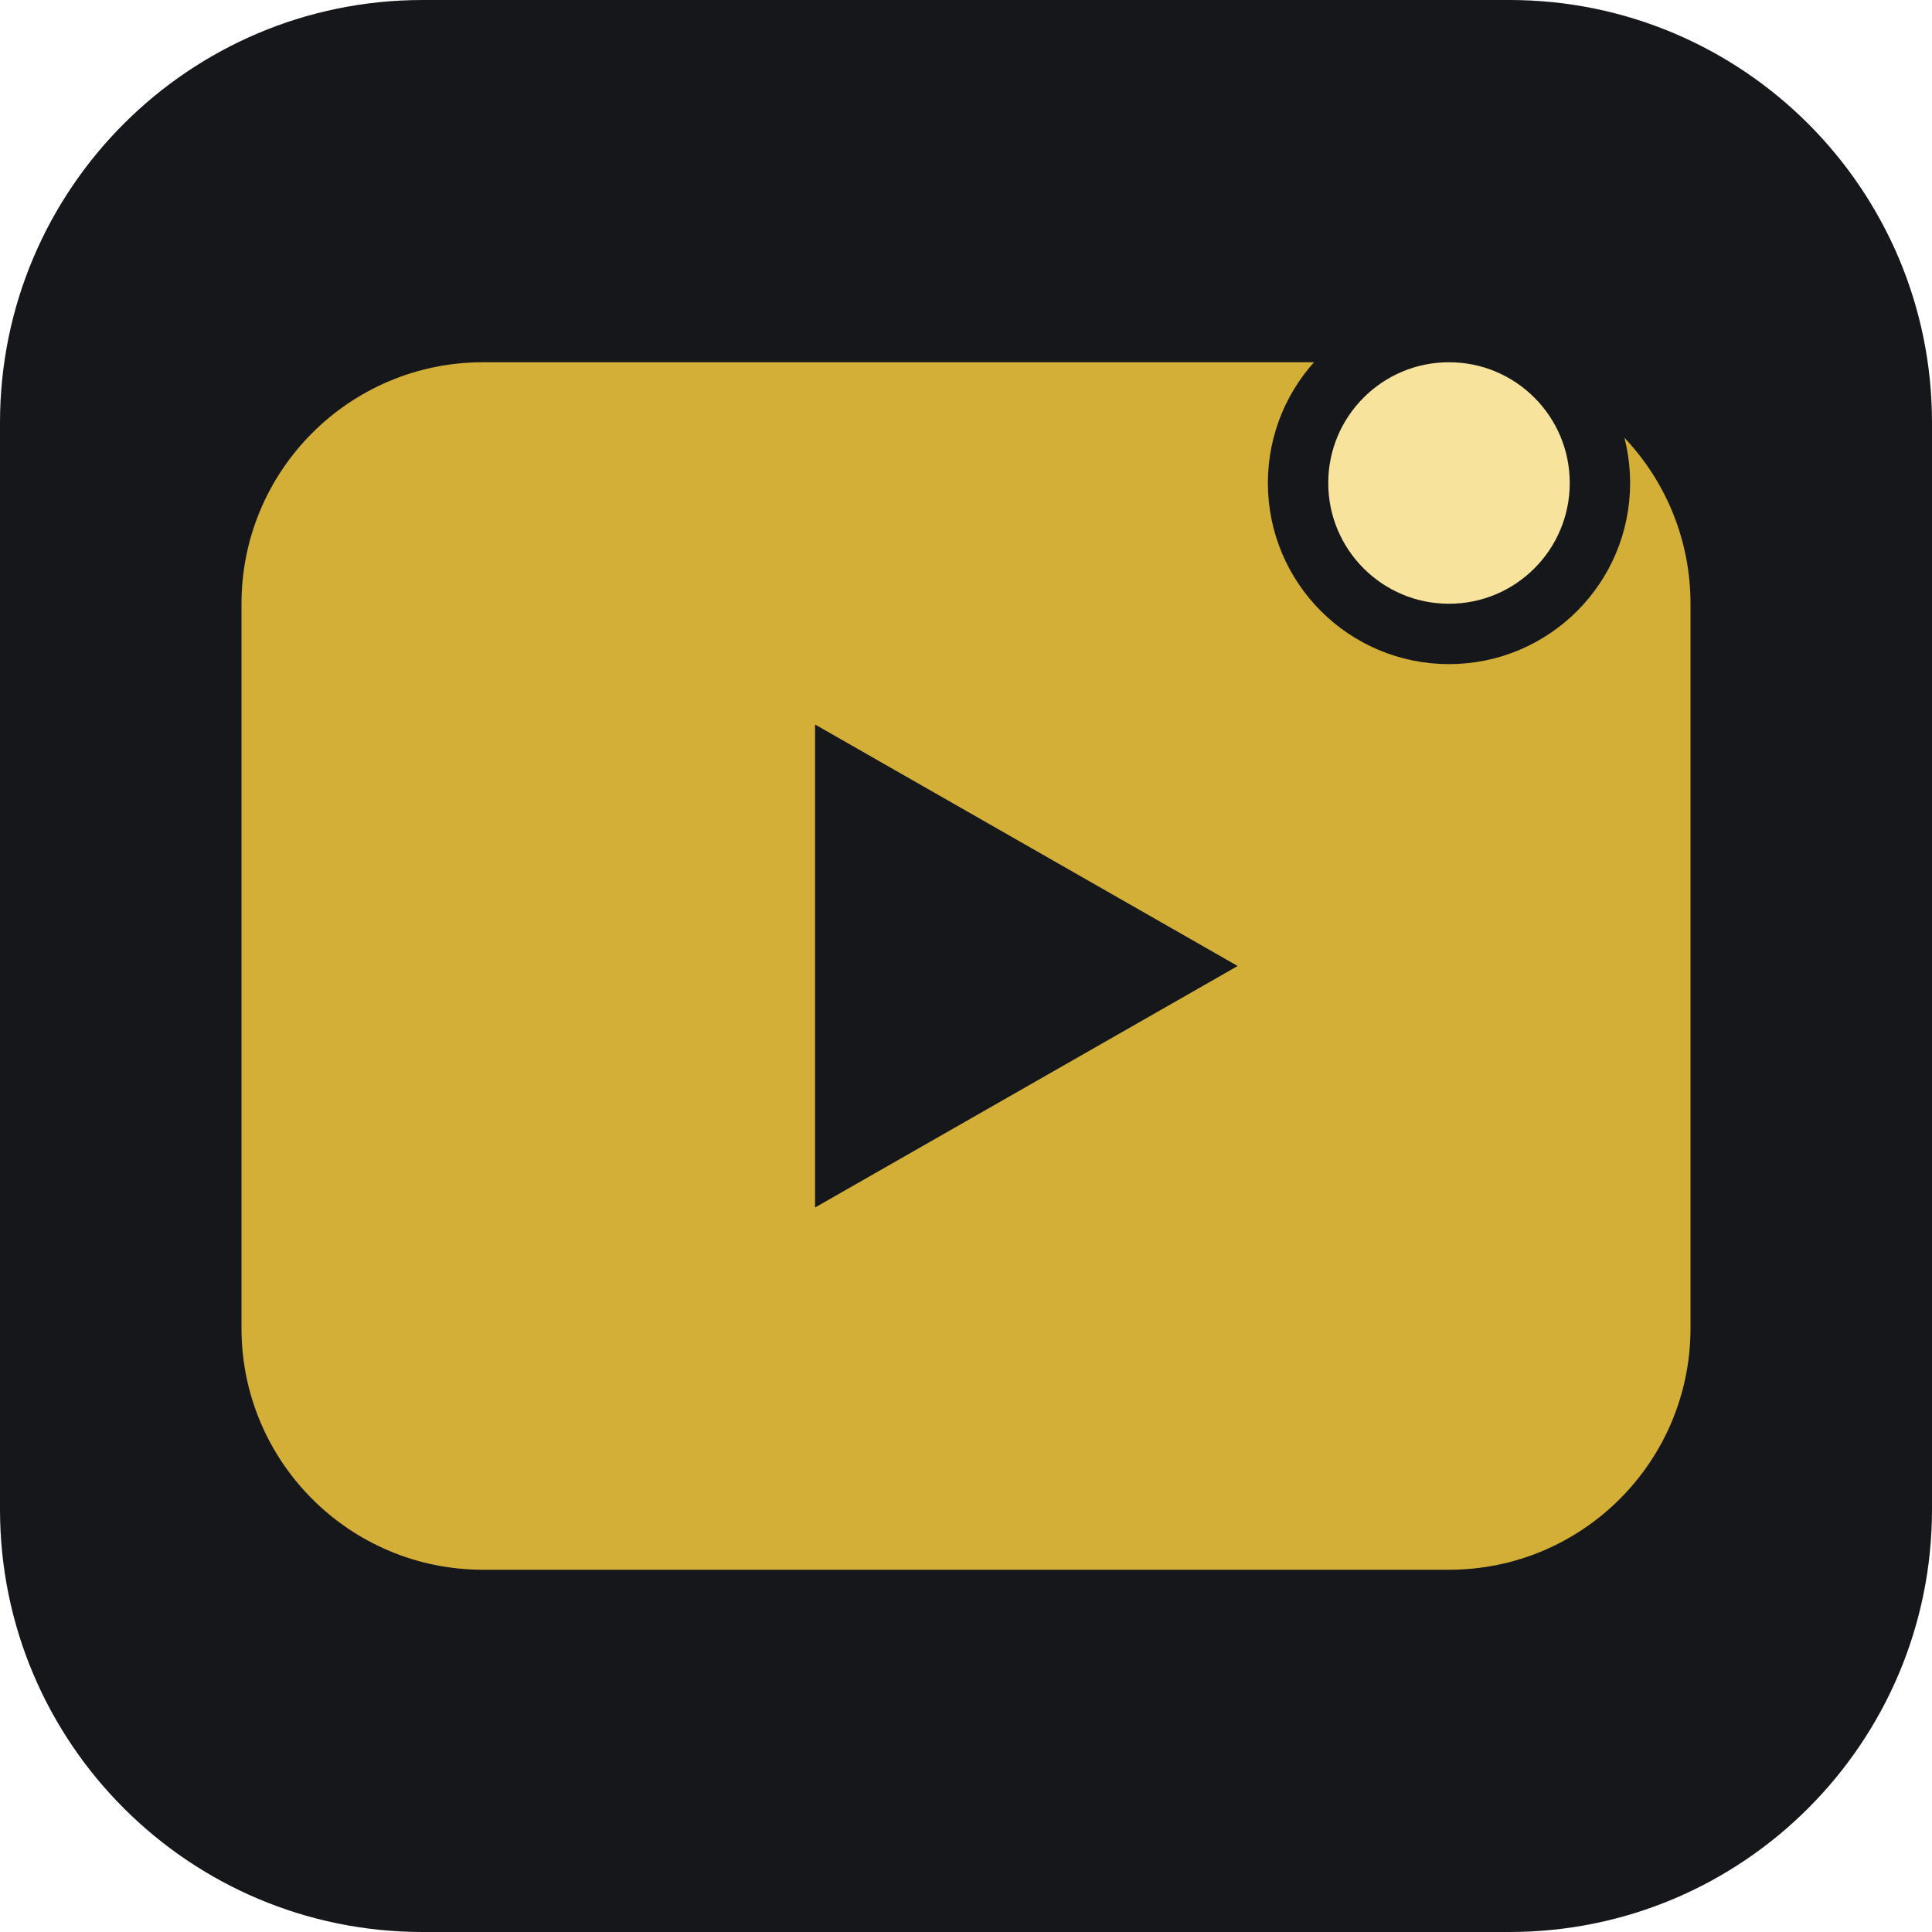
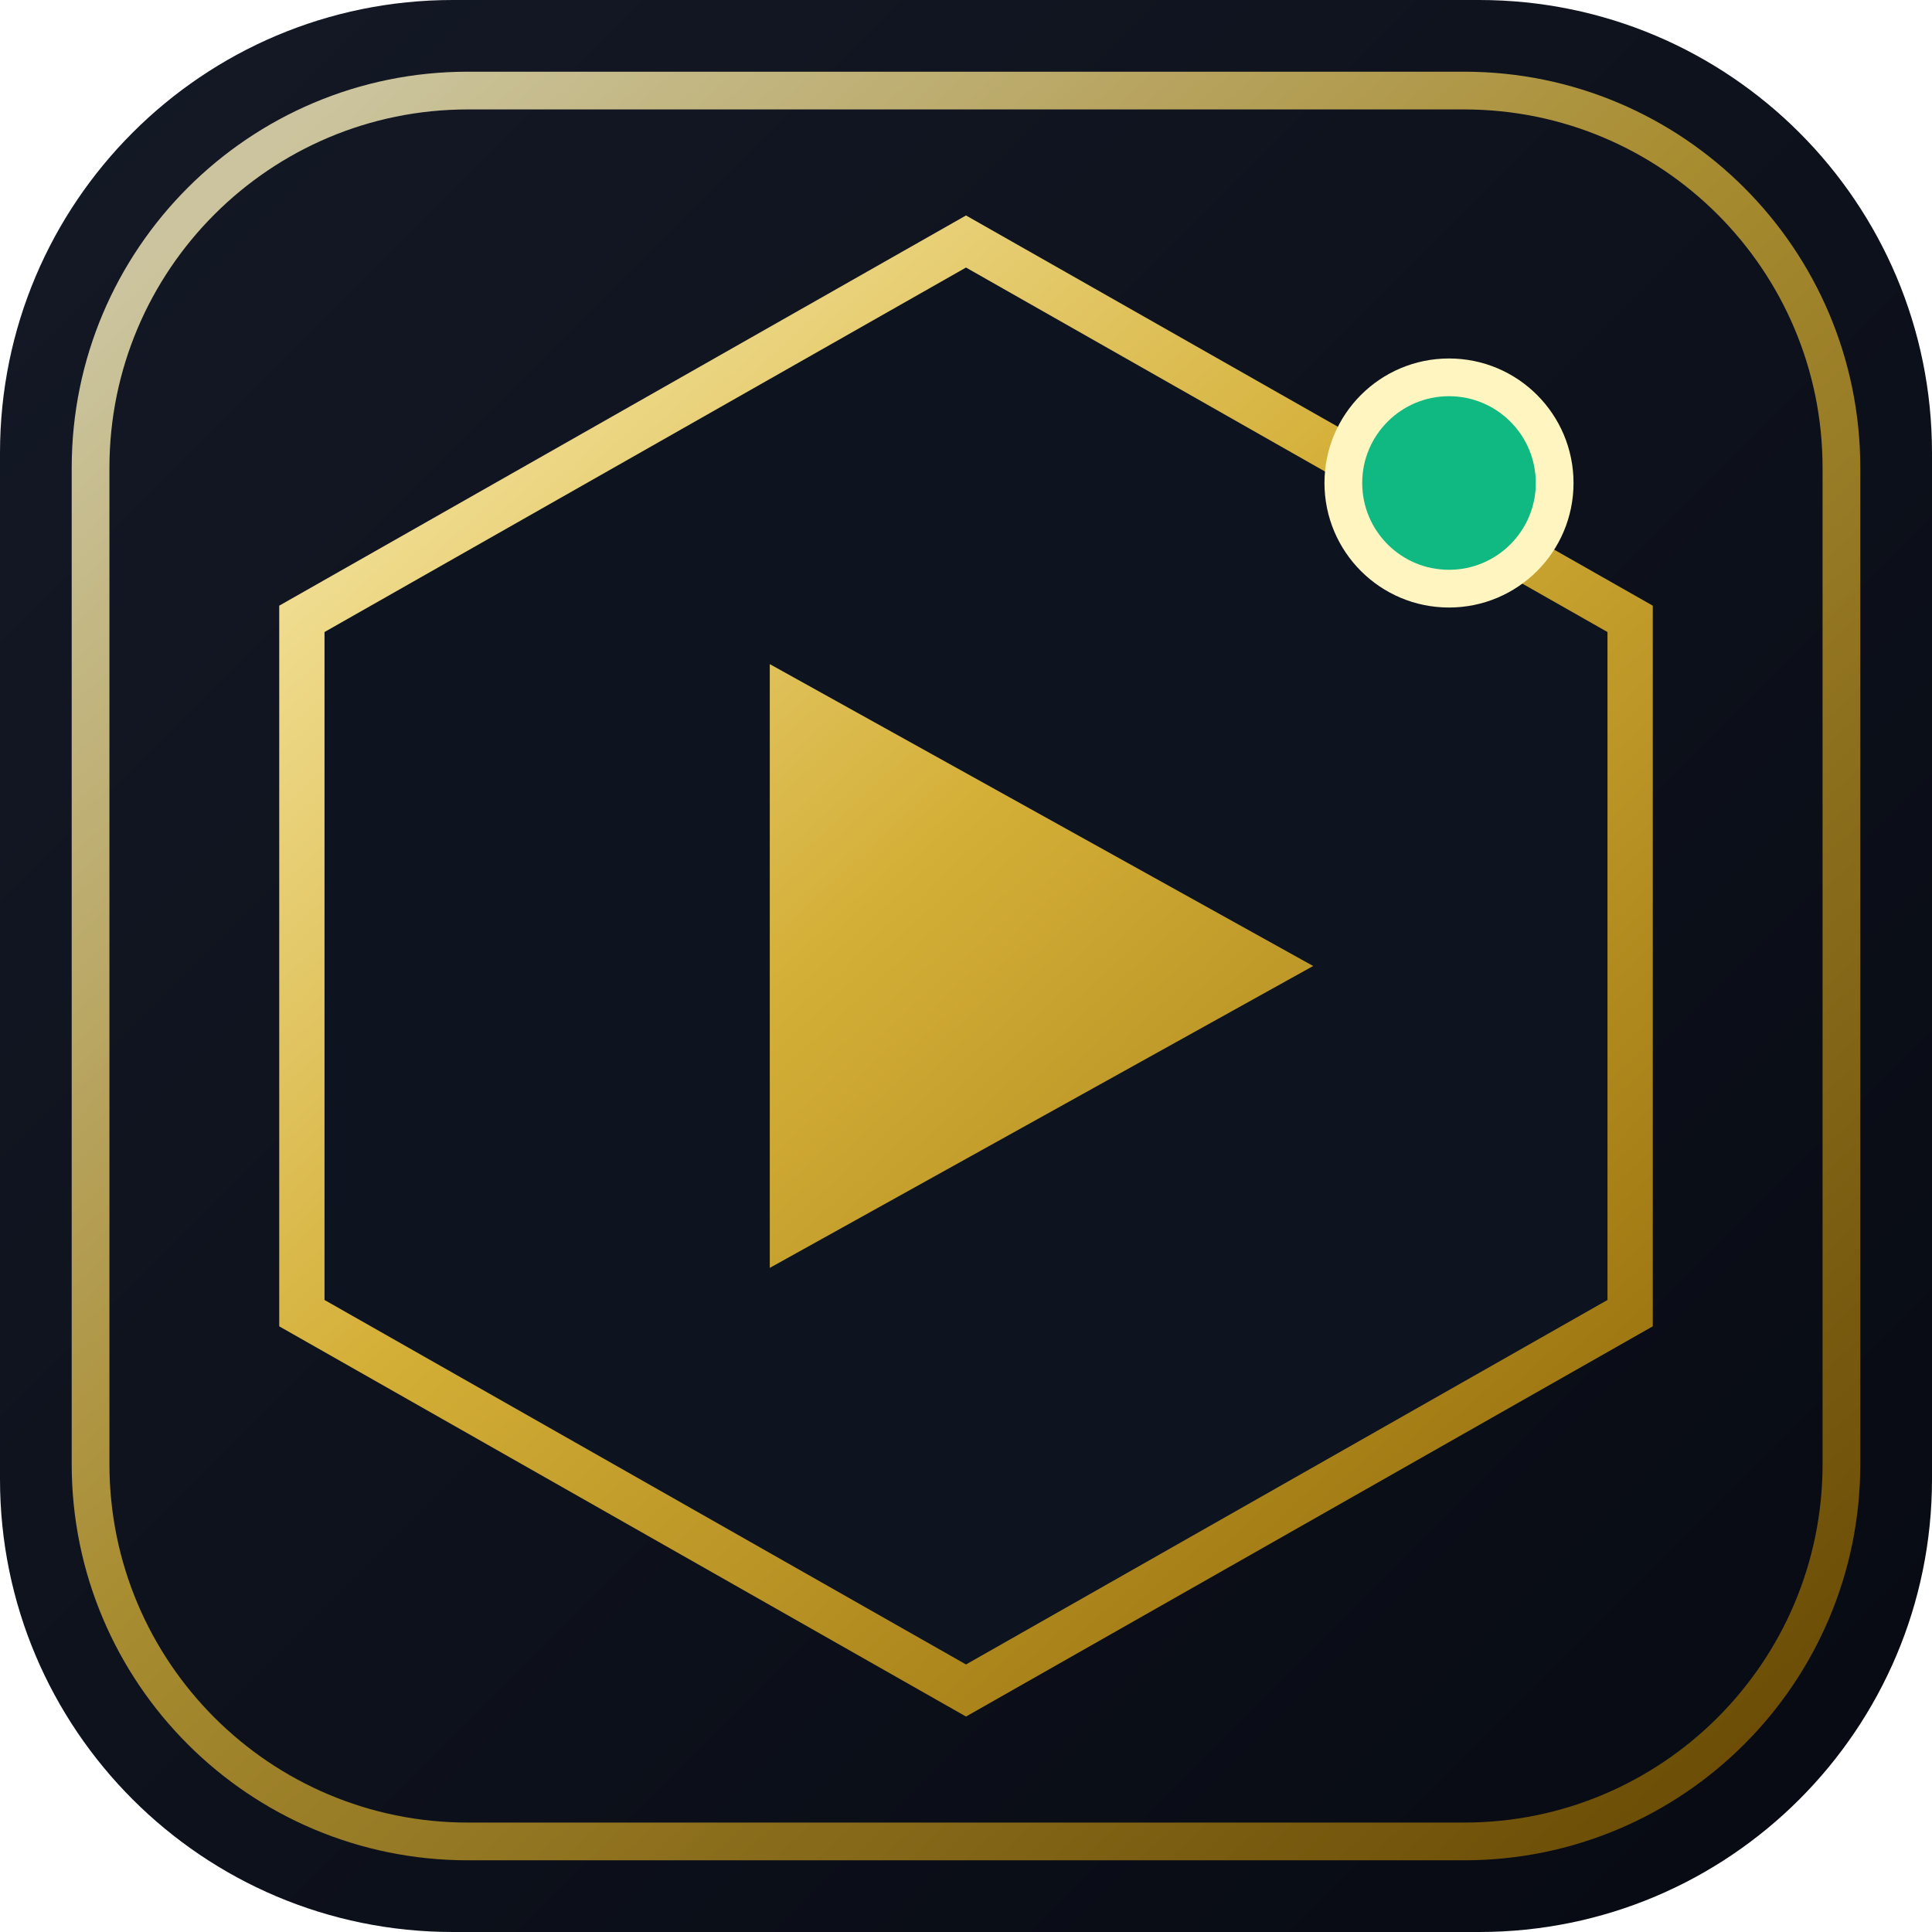
<svg xmlns="http://www.w3.org/2000/svg" viewBox="0 0 128 128" fill="none">
-   <rect width="128" height="128" rx="28" fill="#16171B" />
-   <rect x="16" y="24" width="96" height="80" rx="16" fill="#D4AF37" />
-   <path d="M54 48L82 64L54 80V48Z" fill="#16171B" />
-   <circle cx="96" cy="32" r="10" fill="#F7E39C" stroke="#16171B" stroke-width="4" />
+   <defs>
+     <linearGradient id="kimGold" x1="16" y1="12" x2="112" y2="116" gradientUnits="userSpaceOnUse">
+       <stop offset="0%" stop-color="#FFF5C0" />
+       <stop offset="45%" stop-color="#D4AF37" />
+       <stop offset="100%" stop-color="#8A6204" />
+     </linearGradient>
+     <linearGradient id="obsidianCore" x1="0" y1="0" x2="128" y2="128" gradientUnits="userSpaceOnUse">
+       <stop offset="0%" stop-color="#141926" />
+       <stop offset="100%" stop-color="#070A12" />
+     </linearGradient>
+   </defs>
+   <rect width="128" height="128" rx="30" fill="url(#obsidianCore)" />
+   <rect x="6" y="6" width="116" height="116" rx="25" stroke="url(#kimGold)" stroke-width="2.5" stroke-opacity="0.78" />
+   <polygon points="64,16 108,41 108,87 64,112 20,87 20,41" stroke="url(#kimGold)" stroke-width="3" fill="#0E1320" />
+   <path d="M51 44L87 64L51 84V44Z" fill="url(#kimGold)" />
+   <circle cx="96" cy="32" r="7" fill="#10B981" stroke="#FFF5C0" stroke-width="2.5" />
</svg>
